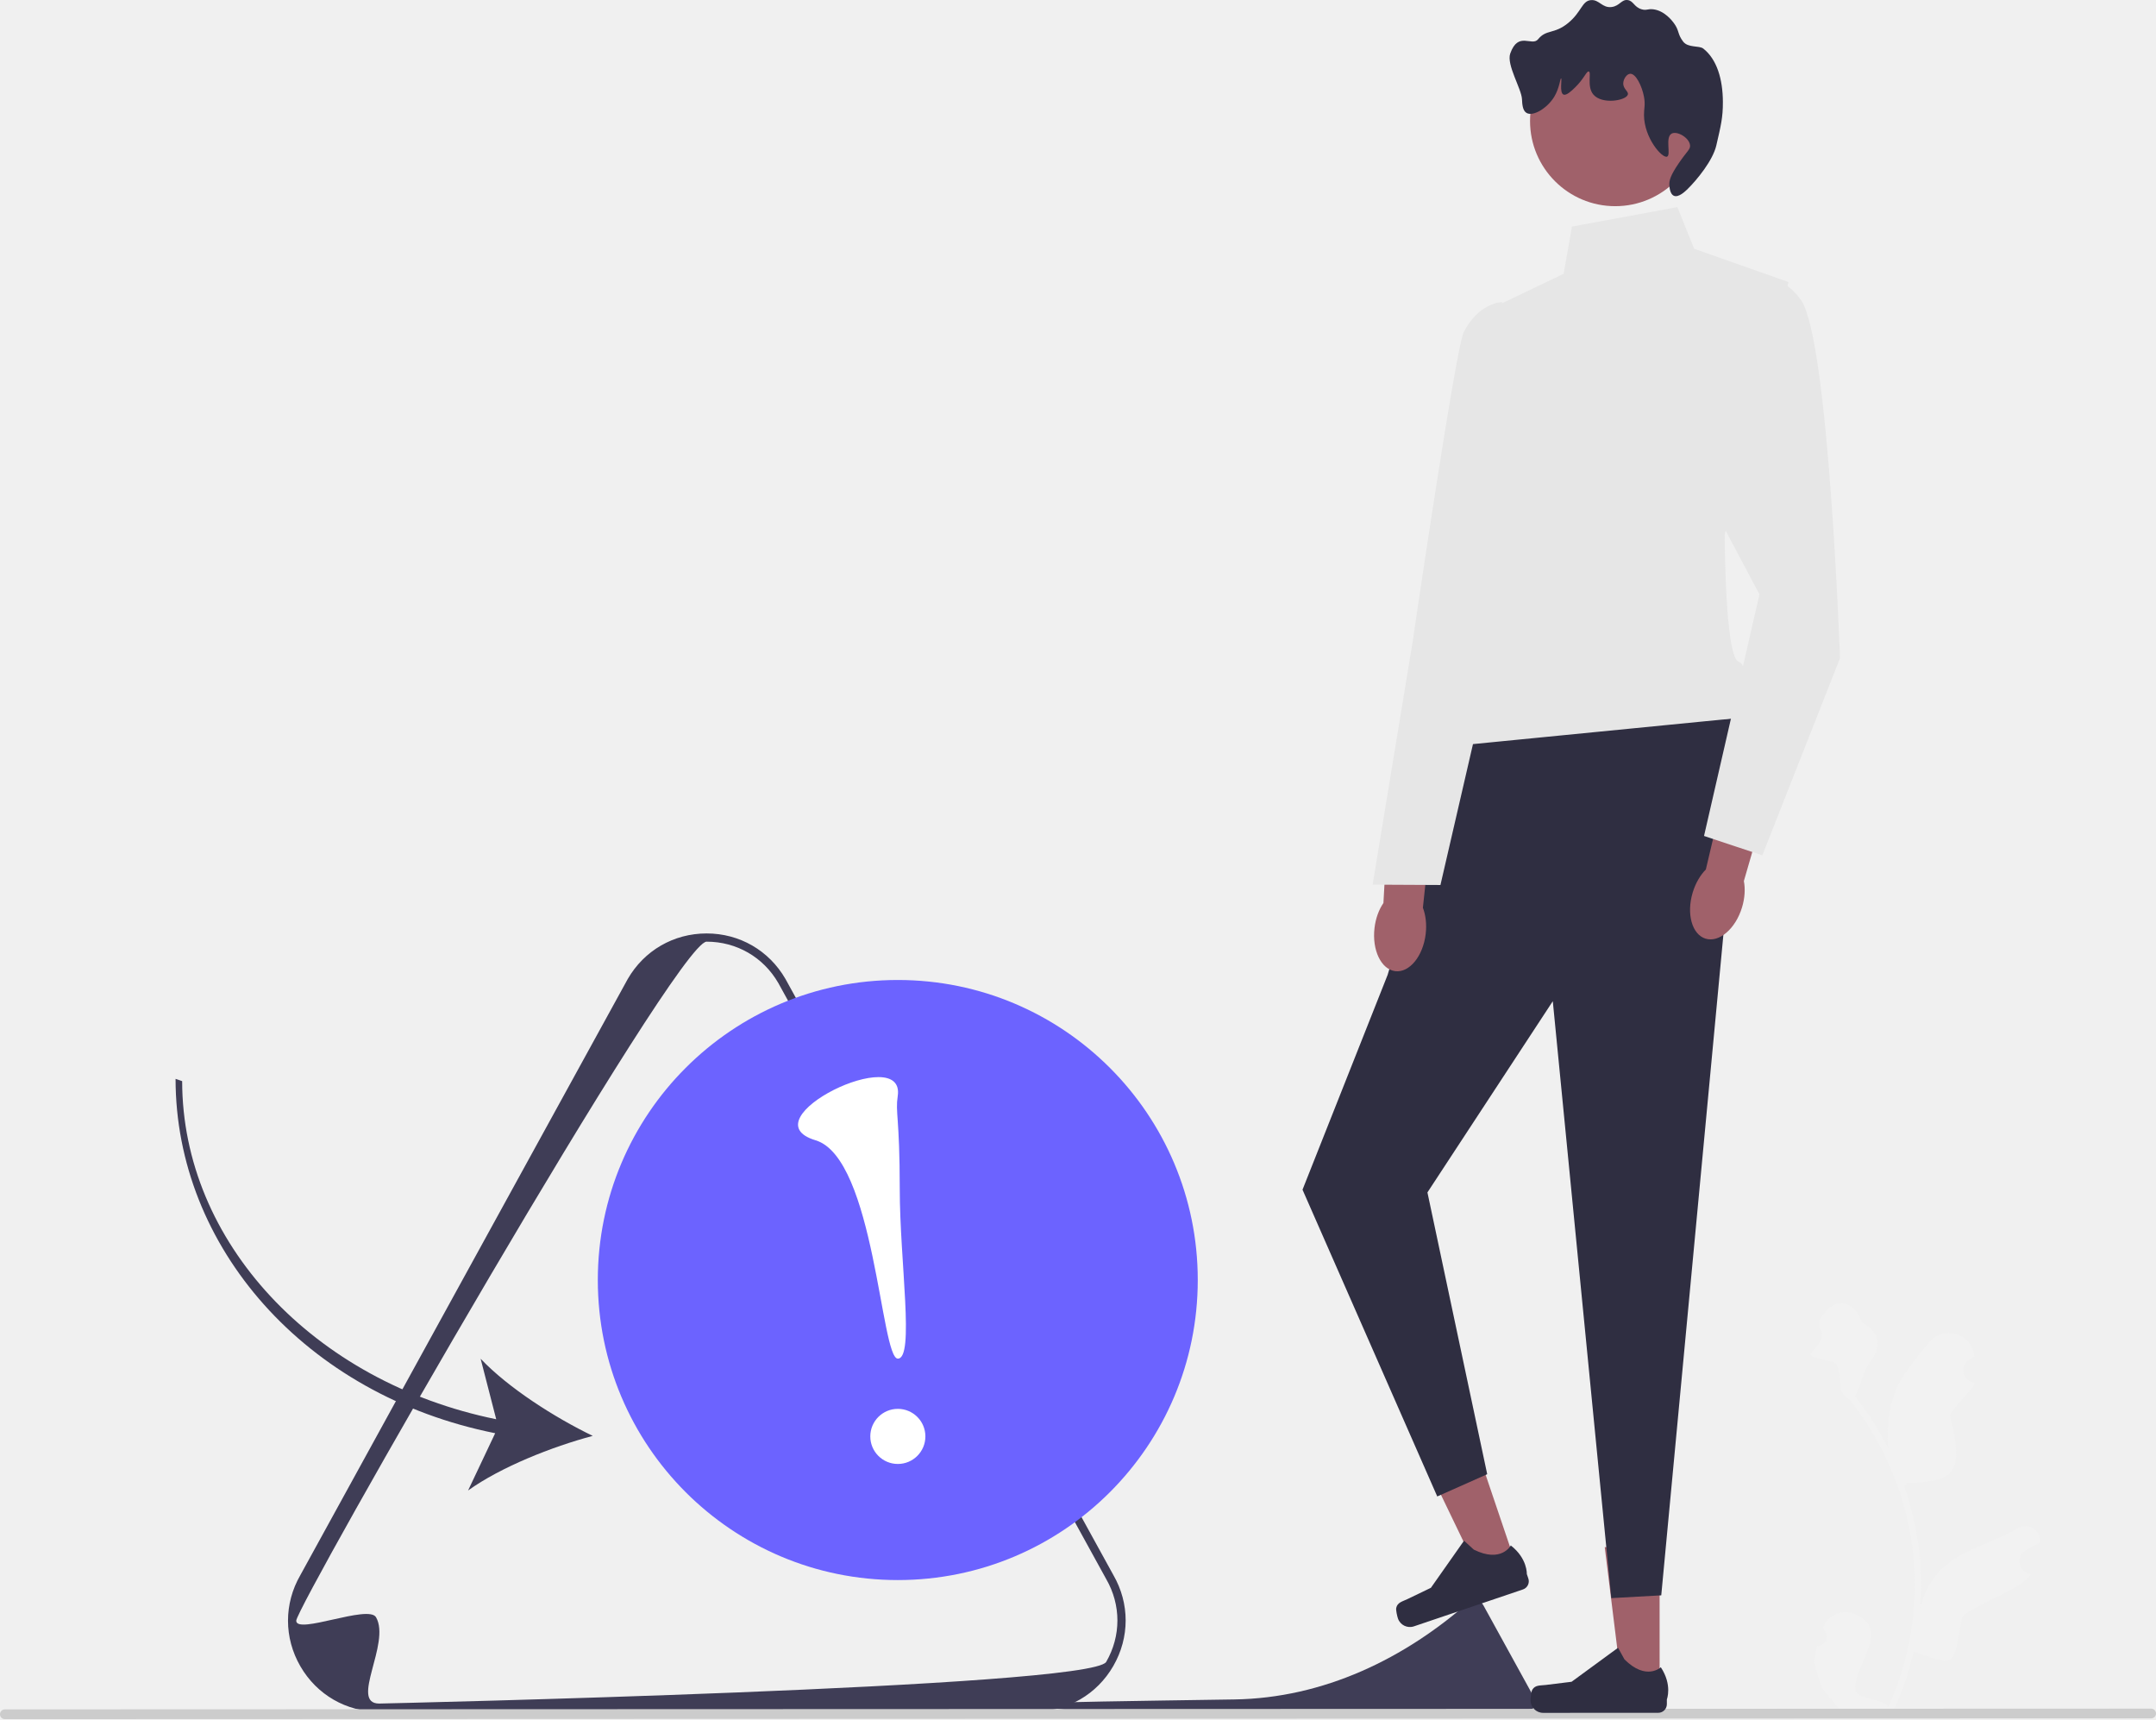
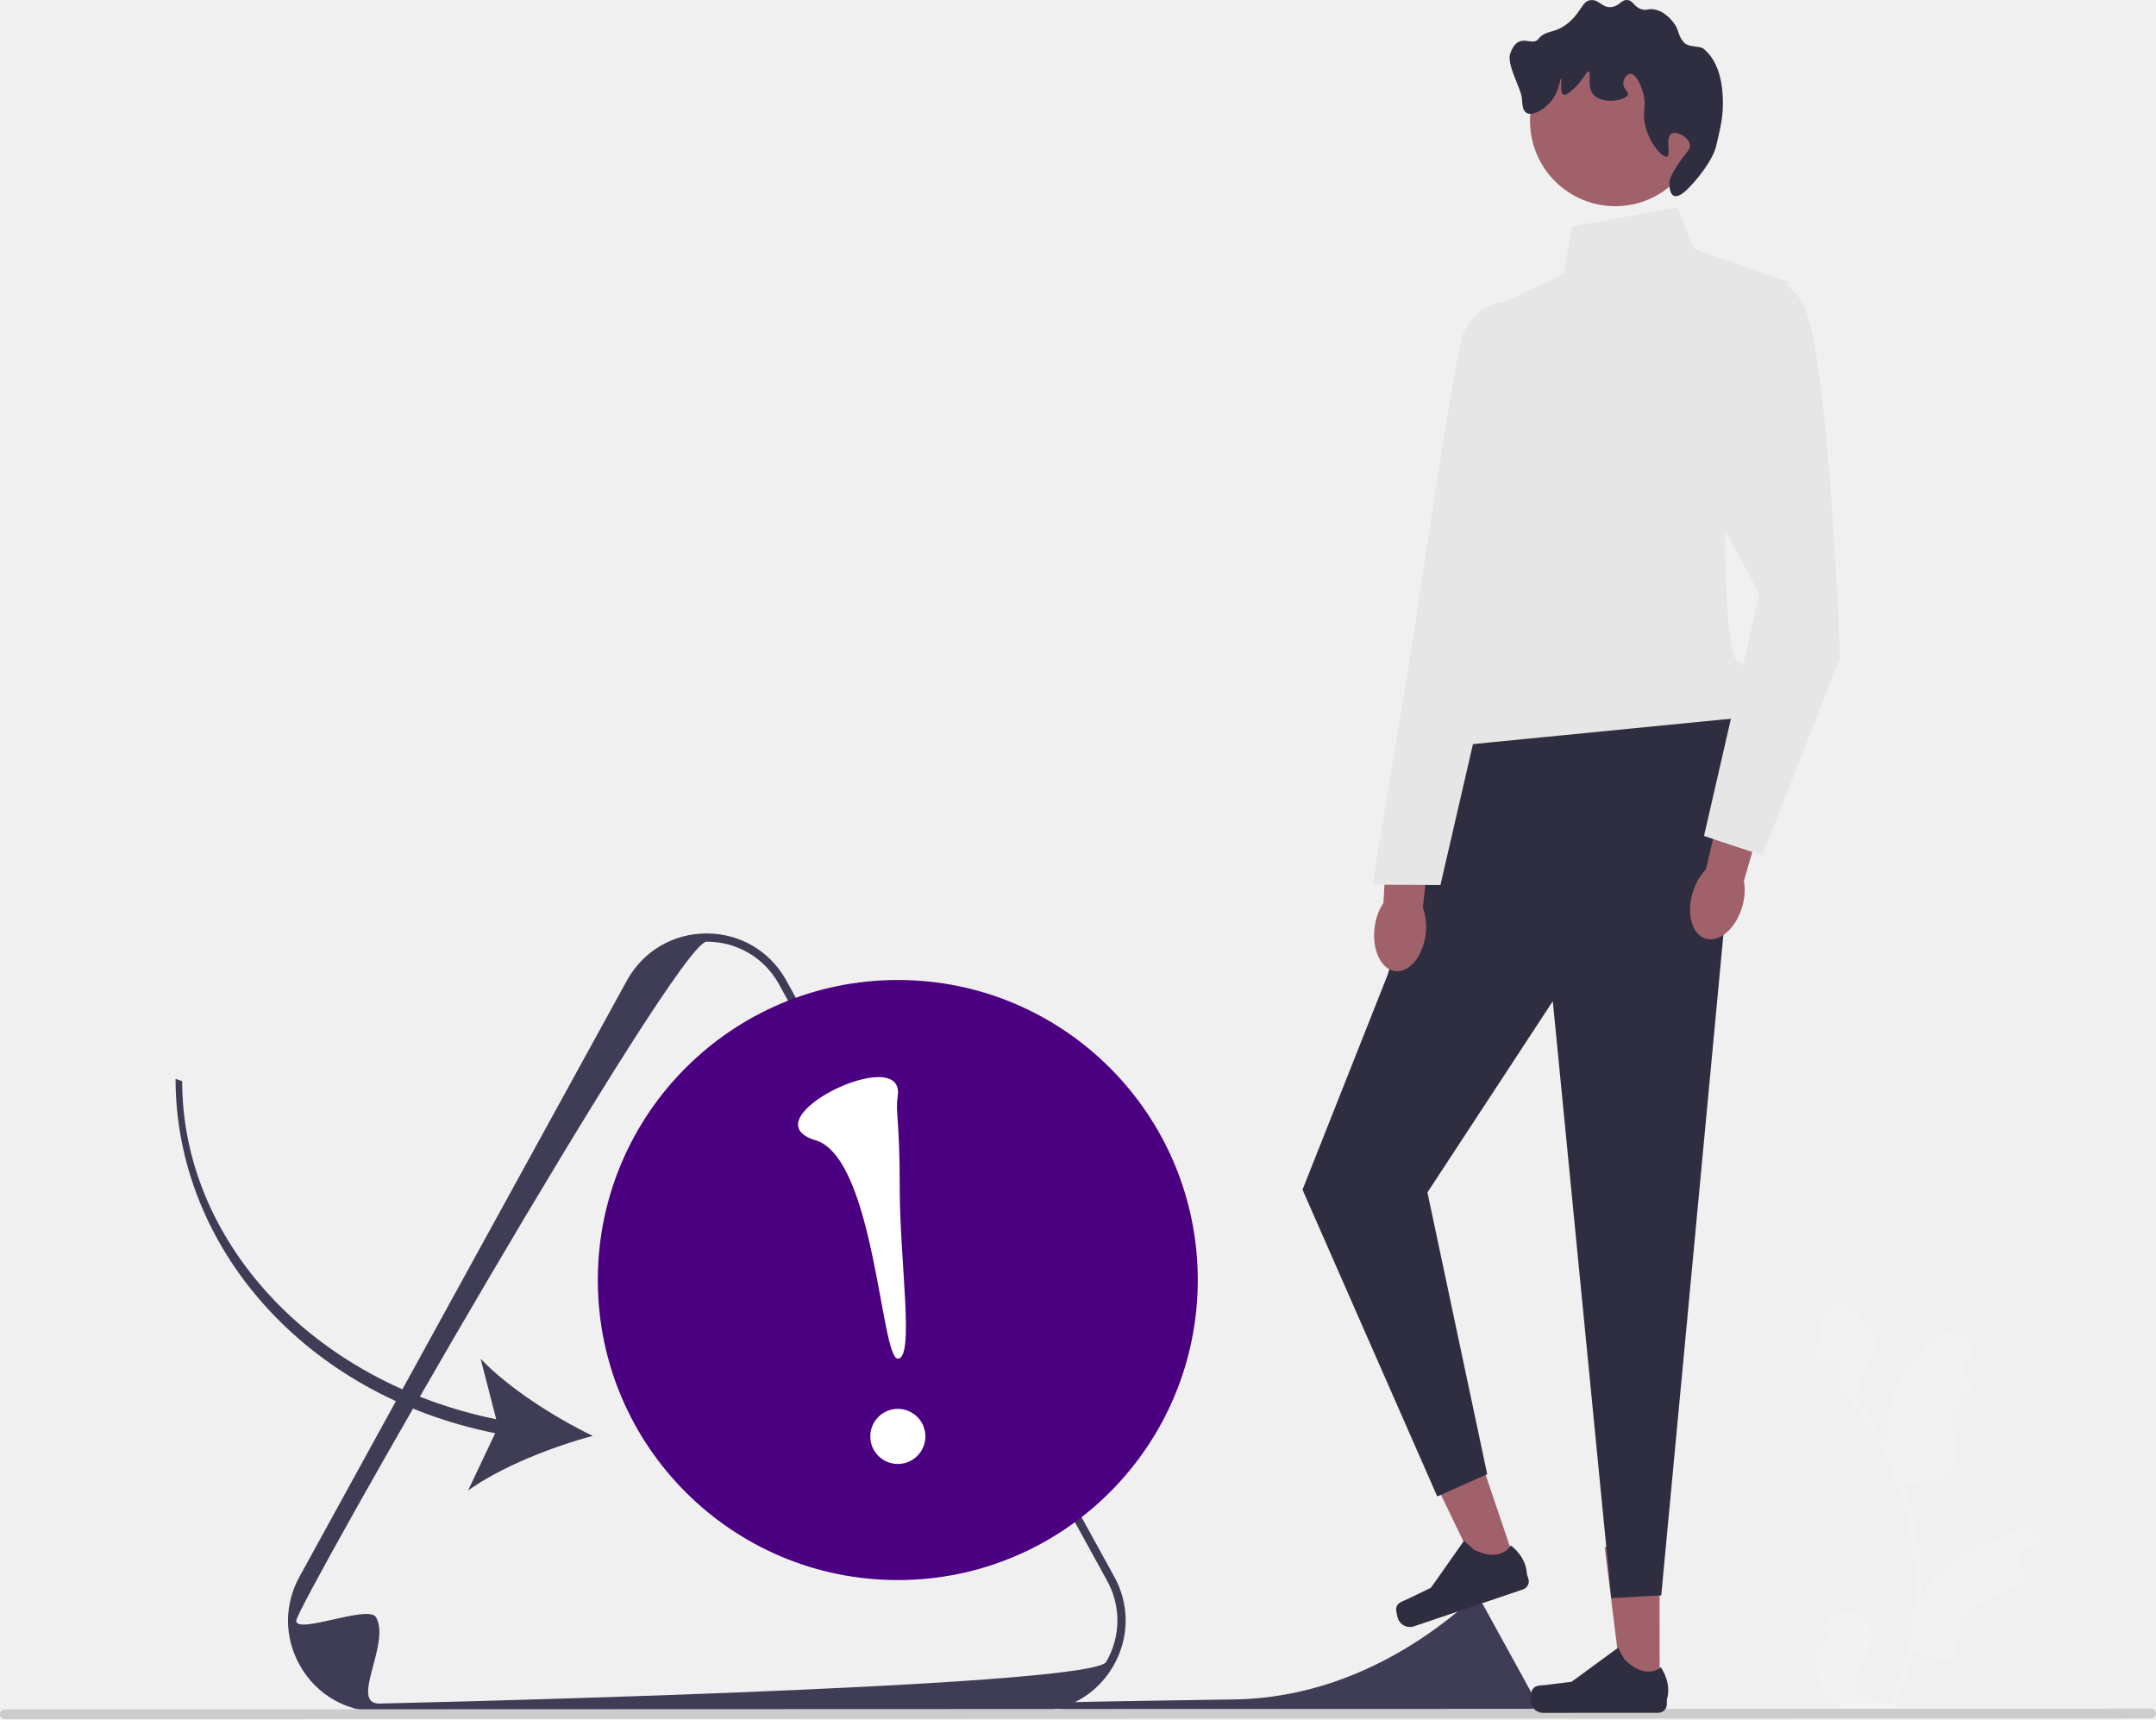
<svg xmlns="http://www.w3.org/2000/svg" width="524.67" height="418.271" viewBox="0 0 524.67 418.271">
  <path d="M442.174,400.477c2.066,.129,3.207-2.438,1.643-3.934l-.156-.618c.02-.049,.041-.099,.062-.148,1.232-2.94,4.625-4.332,7.571-3.114,9.314,3.851-.52,12.7,.22,18.688,.259,2.067,8.355,2.18,7.897,4.209,4.305-9.412,6.568-19.689,6.565-30.023-.001-2.597-.144-5.193-.435-7.783-.24-2.118-.57-4.224-.997-6.31-2.31-11.276-7.306-22.016-14.511-30.985-3.463-1.891-1.351-4.85-3.096-8.395-.627-1.279-6.218-1.307-6.451-2.709,.25,.033,3.864-3.721,2.671-5.577-.786-1.221-.541-2.776,.468-3.82,.099-.102,.192-.21,.278-.326,2.981-4.044,7.09-3.34,9.237,2.154,4.583,2.311,4.629,6.146,1.818,9.836-1.788,2.347-2.033,5.523-3.601,8.036,.162,.207,.33,.407,.491,.613,2.962,3.797,5.525,7.878,7.685,12.166-.612-4.766,.287-10.508,1.821-14.21,1.759-4.248,5.07-7.822,7.969-11.497,3.463-4.389,10.51-2.397,11.123,3.16,.006,.053,.012,.107,.017,.16-.429,.242-.849,.499-1.259,.771-2.339,1.548-1.528,5.174,1.244,5.601l.063,.01c-.154,1.544-5.633,6.407-6.02,7.912,3.705,14.308,.933,16.198-10.466,16.437l-.598,.852c1.08,3.106,1.95,6.286,2.602,9.507,.615,2.99,1.042,6.013,1.282,9.048,.298,3.83,.274,7.679-.048,11.503l.019-.136c.819-4.211,3.104-8.146,6.423-10.872,4.944-4.064,11.931-5.563,17.265-8.83,2.568-1.573,5.86,.457,5.412,3.435l-.022,.143c-.794,.323-1.569,.698-2.318,1.118-.429,.242-.85,.5-1.26,.772-2.339,1.548-1.528,5.175,1.245,5.6l.063,.01c.045,.006,.084,.013,.129,.019-1.362,3.236-14.336,7.801-16.711,10.392-2.31,12.498-1.175,12.126-11.811,8.49h-.006c-1.161,5.064-2.858,10.012-5.039,14.728l-18.02,.006c-.065-.2-.123-.407-.181-.607,1.666,.103,3.346,.005,4.986-.299-1.338-1.64-2.675-3.293-4.013-4.933-.032-.032-.058-.065-.084-.097l-.02-.025-1.855-6.107c.146-1.355,.385-2.698,.71-4.021l0-0v0Z" fill="#f2f2f2" />
  <path d="M251.744,416.42l-159.457,.055c-8.011,.003-15.186-4.137-19.194-11.073-2.004-3.469-3.006-7.273-3.008-11.079-.001-3.805,.999-7.611,3-11.081l79.678-145.049c4.003-6.939,11.176-11.083,19.187-11.086s15.186,4.136,19.195,11.073l79.788,145.012c1.999,3.459,2.999,7.26,2.999,11.063-0,3.803-1,7.609-3.002,11.079-4.003,6.939-11.176,11.083-19.187,11.086h0Zm-179.655-22.099c-0,3.464,17.595-4,19.418-.845,3.646,6.31-6.509,21.002,.779,21,0,0,173.27-3.828,176.912-10.141,1.821-3.156,2.731-6.619,2.729-10.081s-.914-6.924-2.737-10.079l-79.788-145.012c-3.636-6.292-10.164-10.058-17.452-10.055-7.285,.003-99.861,161.749-99.861,165.213h0Z" fill="#3f3d56" />
  <path d="M253.515,414.419c-1.999,4.001,91.614,2.771,92.721,2.771,0,0,26.312-.581,26.865-1.54,.276-.479,.415-1.005,.414-1.531s-.139-1.051-.416-1.53l-12.116-22.021c-.552-.956-1.543-1.527-2.65-1.527-.046,0-.114,.041-.202,.119-16.163,14.444-36.083,23.992-57.757,24.315-23.047,.343-46.732,.69-46.859,.944h0Z" fill="#3f3d56" />
  <path d="M0,417.081c0,.66,.53,1.19,1.19,1.19l522.29-.181c.66-0,1.19-.53,1.19-1.19-0-.66-.53-1.19-1.19-1.19l-522.29,.181c-.66,0-1.19,.53-1.19,1.19Z" fill="#ccc" />
  <g>
    <polygon points="403.878 411.305 394.833 411.308 390.518 376.422 403.867 376.418 403.878 411.305" fill="#a0616a" />
    <path d="M372.889,411.111h0c-.281,.474-.43,2.005-.429,2.557h0c.001,1.695,1.375,3.069,3.071,3.069l28.01-.01c1.157-0,2.094-.938,2.094-2.095l-0-1.166s1.384-3.505-1.47-7.824c0,0-3.544,3.384-8.844-1.912l-1.563-2.83-11.307,8.275-6.268,.774c-1.371,.169-2.587-.025-3.292,1.163h-0Z" fill="#2f2e41" />
  </g>
  <g>
    <polygon points="369.197 381.468 360.63 384.366 345.369 352.7 358.014 348.421 369.197 381.468" fill="#a0616a" />
    <path d="M339.779,391.208h0c-.115,.54,.235,2.037,.412,2.56h0c.544,1.606,2.286,2.467,3.892,1.924l26.532-8.98c1.096-.371,1.683-1.56,1.312-2.655l-.374-1.105s.189-3.764-3.898-6.942c0,0-2.274,4.341-8.991,1.021l-2.387-2.18-8.061,11.46-5.69,2.741c-1.245,.6-2.459,.805-2.747,2.156l-0,0Z" fill="#2f2e41" />
  </g>
  <polygon points="355.226 179.09 337.683 237.191 316.972 289.452 349.761 364.086 361.918 358.677 347.371 290.117 377.878 243.594 392.114 388.826 404.273 388.147 420.763 212.843 423.114 174.676 355.226 179.09" fill="#2f2e41" />
  <path d="M408.21,50.385l-25.668,4.738-2.023,11.485-15.534,7.436-8.077,84.443s-13.504,17.568-2.694,22.969l68.901-6.779s3.373-12.49-.005-13.675-3.388-31.02-3.388-31.02l15.516-61.366-22.97-8.098-4.057-10.131Z" fill="#e6e6e6" />
  <circle cx="393.07" cy="29.436" r="20.728" fill="#a0616a" />
  <path d="M406.796,32.512c-1.654,.905-.085,5.229-1.118,5.602-1.195,.432-5.552-4.527-5.606-10.082-.016-1.681,.371-2.488-.002-4.482-.487-2.607-1.98-5.683-3.363-5.601-.82,.048-1.62,1.207-1.68,2.241-.084,1.449,1.324,2.02,1.121,2.801-.386,1.487-6.298,2.514-8.403,.003-1.65-1.968-.385-5.425-1.122-5.602-.544-.13-1.128,1.772-3.36,3.923-.841,.81-2.092,2.015-2.8,1.682-1.024-.482-.28-3.876-.562-3.921-.233-.037-.379,2.349-1.679,4.482-1.67,2.741-5.114,4.854-6.721,3.924-.985-.57-1.062-2.156-1.122-3.361-.124-2.538-3.813-8.376-2.859-11.092,1.942-5.526,5.27-1.631,6.775-3.475,2.038-2.497,3.866-1.154,7.281-3.924,3.337-2.706,3.366-5.425,5.6-5.604,2.012-.161,2.728,1.985,5.042,1.679,1.961-.26,2.387-1.924,3.921-1.682,1.404,.222,1.496,1.688,3.362,2.24,1.191,.352,1.453-.157,2.801-.001,2.806,.326,4.69,2.881,5.043,3.359,1.361,1.845,.833,2.623,2.242,4.481,1.216,1.602,3.909,.922,4.922,1.722,3.309,2.614,4.731,7.435,4.76,12.93,.02,3.843-.481,5.785-1.599,10.636-.849,3.683-4.782,8.443-6.95,10.566-.582,.57-2.214,2.167-3.361,1.682-1.087-.46-1.12-2.528-1.121-2.801-.005-.939,.245-2.101,2.239-5.043,2.094-3.09,2.926-3.443,2.799-4.483-.224-1.838-3.164-3.521-4.483-2.799h0Z" fill="#2f2e41" />
  <g>
    <path d="M334.495,225.76c-.645,5.403,1.619,10.115,5.057,10.526s6.748-3.636,7.393-9.039c.282-2.365,.007-4.598-.68-6.395l2.446-22.927-10.783-.919-1.267,22.699c-1.091,1.585-1.884,3.69-2.166,6.055h0Z" fill="#a0616a" />
    <path d="M365.491,73.498s-5.587,.079-9.286,7.304c-1.966,3.839-12.482,75.628-12.482,75.628l-9.687,58.808,16.502,.083,12.859-55.693,10.817-32.301-8.723-53.829Z" fill="#e6e6e6" />
  </g>
  <path d="M411.93,217.13c-1.58,5.207-.175,10.242,3.138,11.248s7.28-2.4,8.86-7.606c.692-2.279,.811-4.525,.449-6.415l6.419-22.145-10.456-2.791-5.218,22.127c-1.351,1.37-2.5,3.304-3.192,5.583v-0Z" fill="#a0616a" />
  <path d="M423.416,69.632s8.104-6.082,14.863,3.372c6.758,9.455,9.487,87.139,9.487,87.139l-18.898,47.968-14.188-4.724,13.49-58.775-23.659-44.576,18.904-30.405h-0Z" fill="#e6e6e6" />
  <g>
-     <circle cx="218.48" cy="311.431" r="73" fill="#6c63ff" />
+     <circle cx="218.48" cy="311.431" r="73" fill="#4b0082" />
    <g>
      <circle cx="218.493" cy="349.479" r="6.703" fill="#fff" />
      <path d="M218.464,266.681c-.616,4.091,.487,4.947,.494,22.585,.006,17.638,3.666,41.286-.471,41.287s-5.65-48.803-20.017-53.122c-16.891-5.078,21.988-23.994,19.995-10.75Z" fill="#fff" />
    </g>
  </g>
  <path d="M120.503,348.702l-6.595,13.935c7.973-5.717,20.427-10.646,30.338-13.286-9.234-4.46-20.533-11.652-27.284-18.772l3.793,14.724c-44.474-9.059-76.411-43.177-76.425-82.259l-1.606-.553c.014,40.823,31.51,76.961,77.779,86.21Z" fill="#3f3d56" />
</svg>
